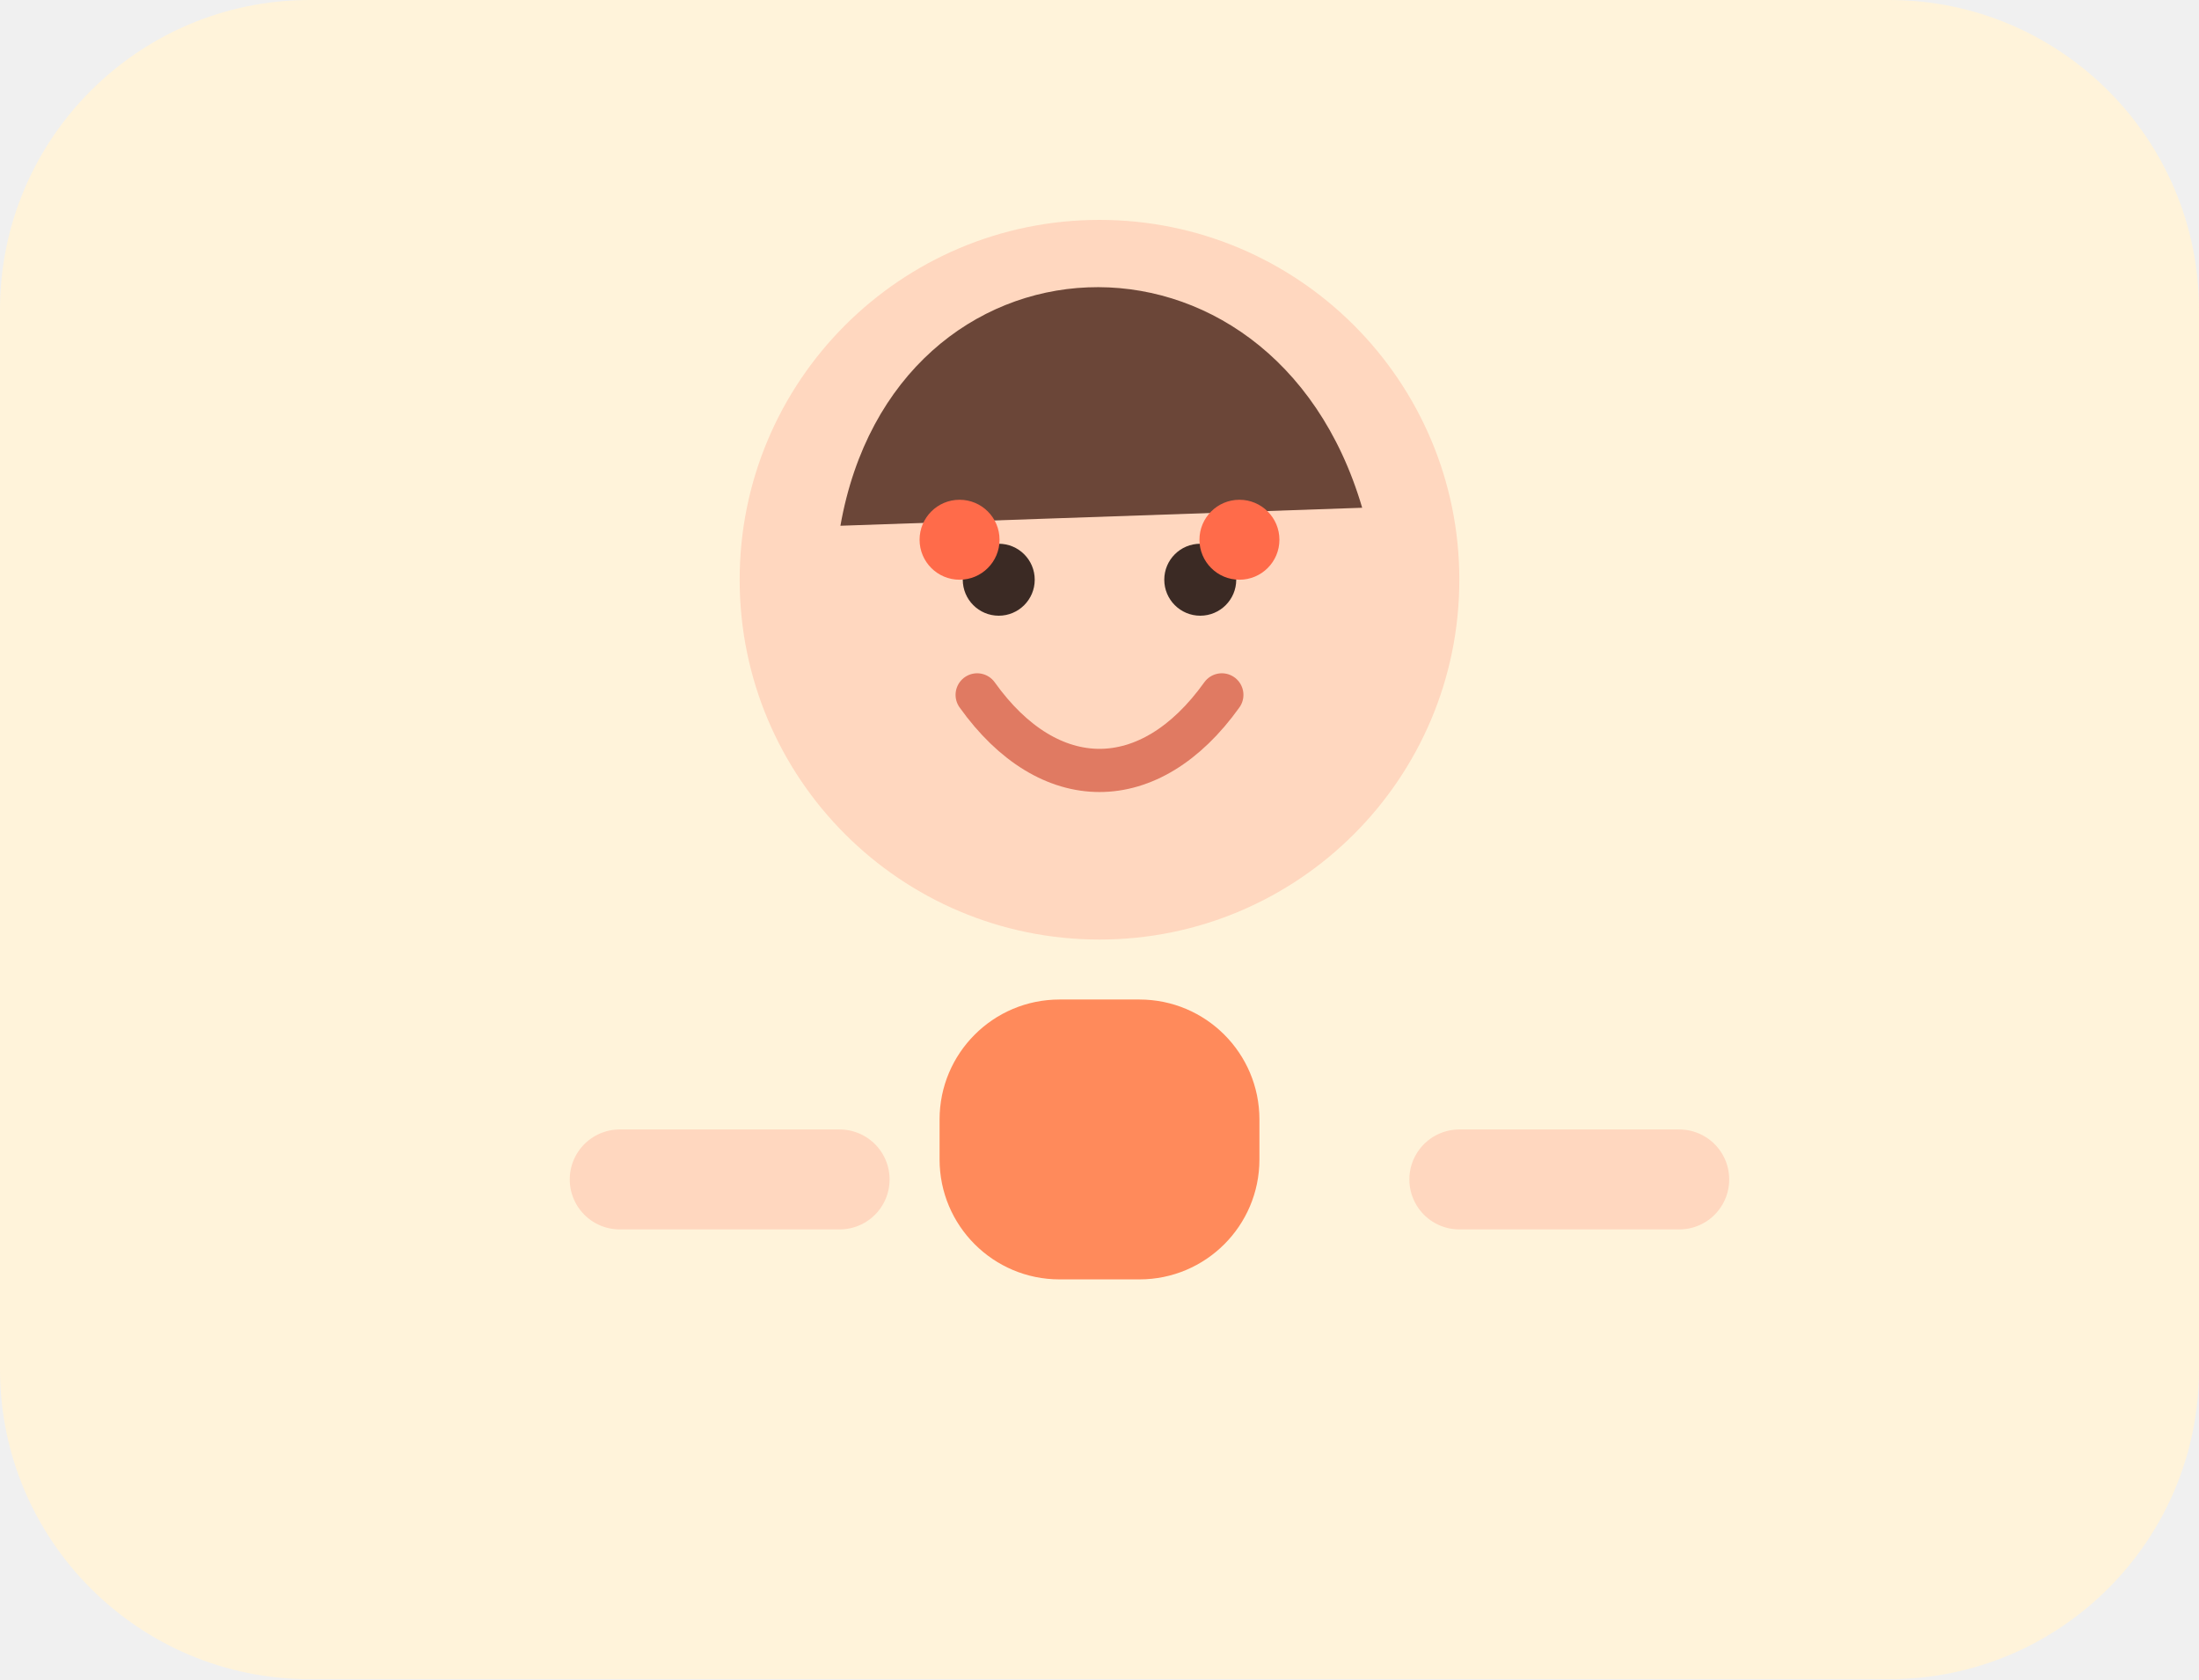
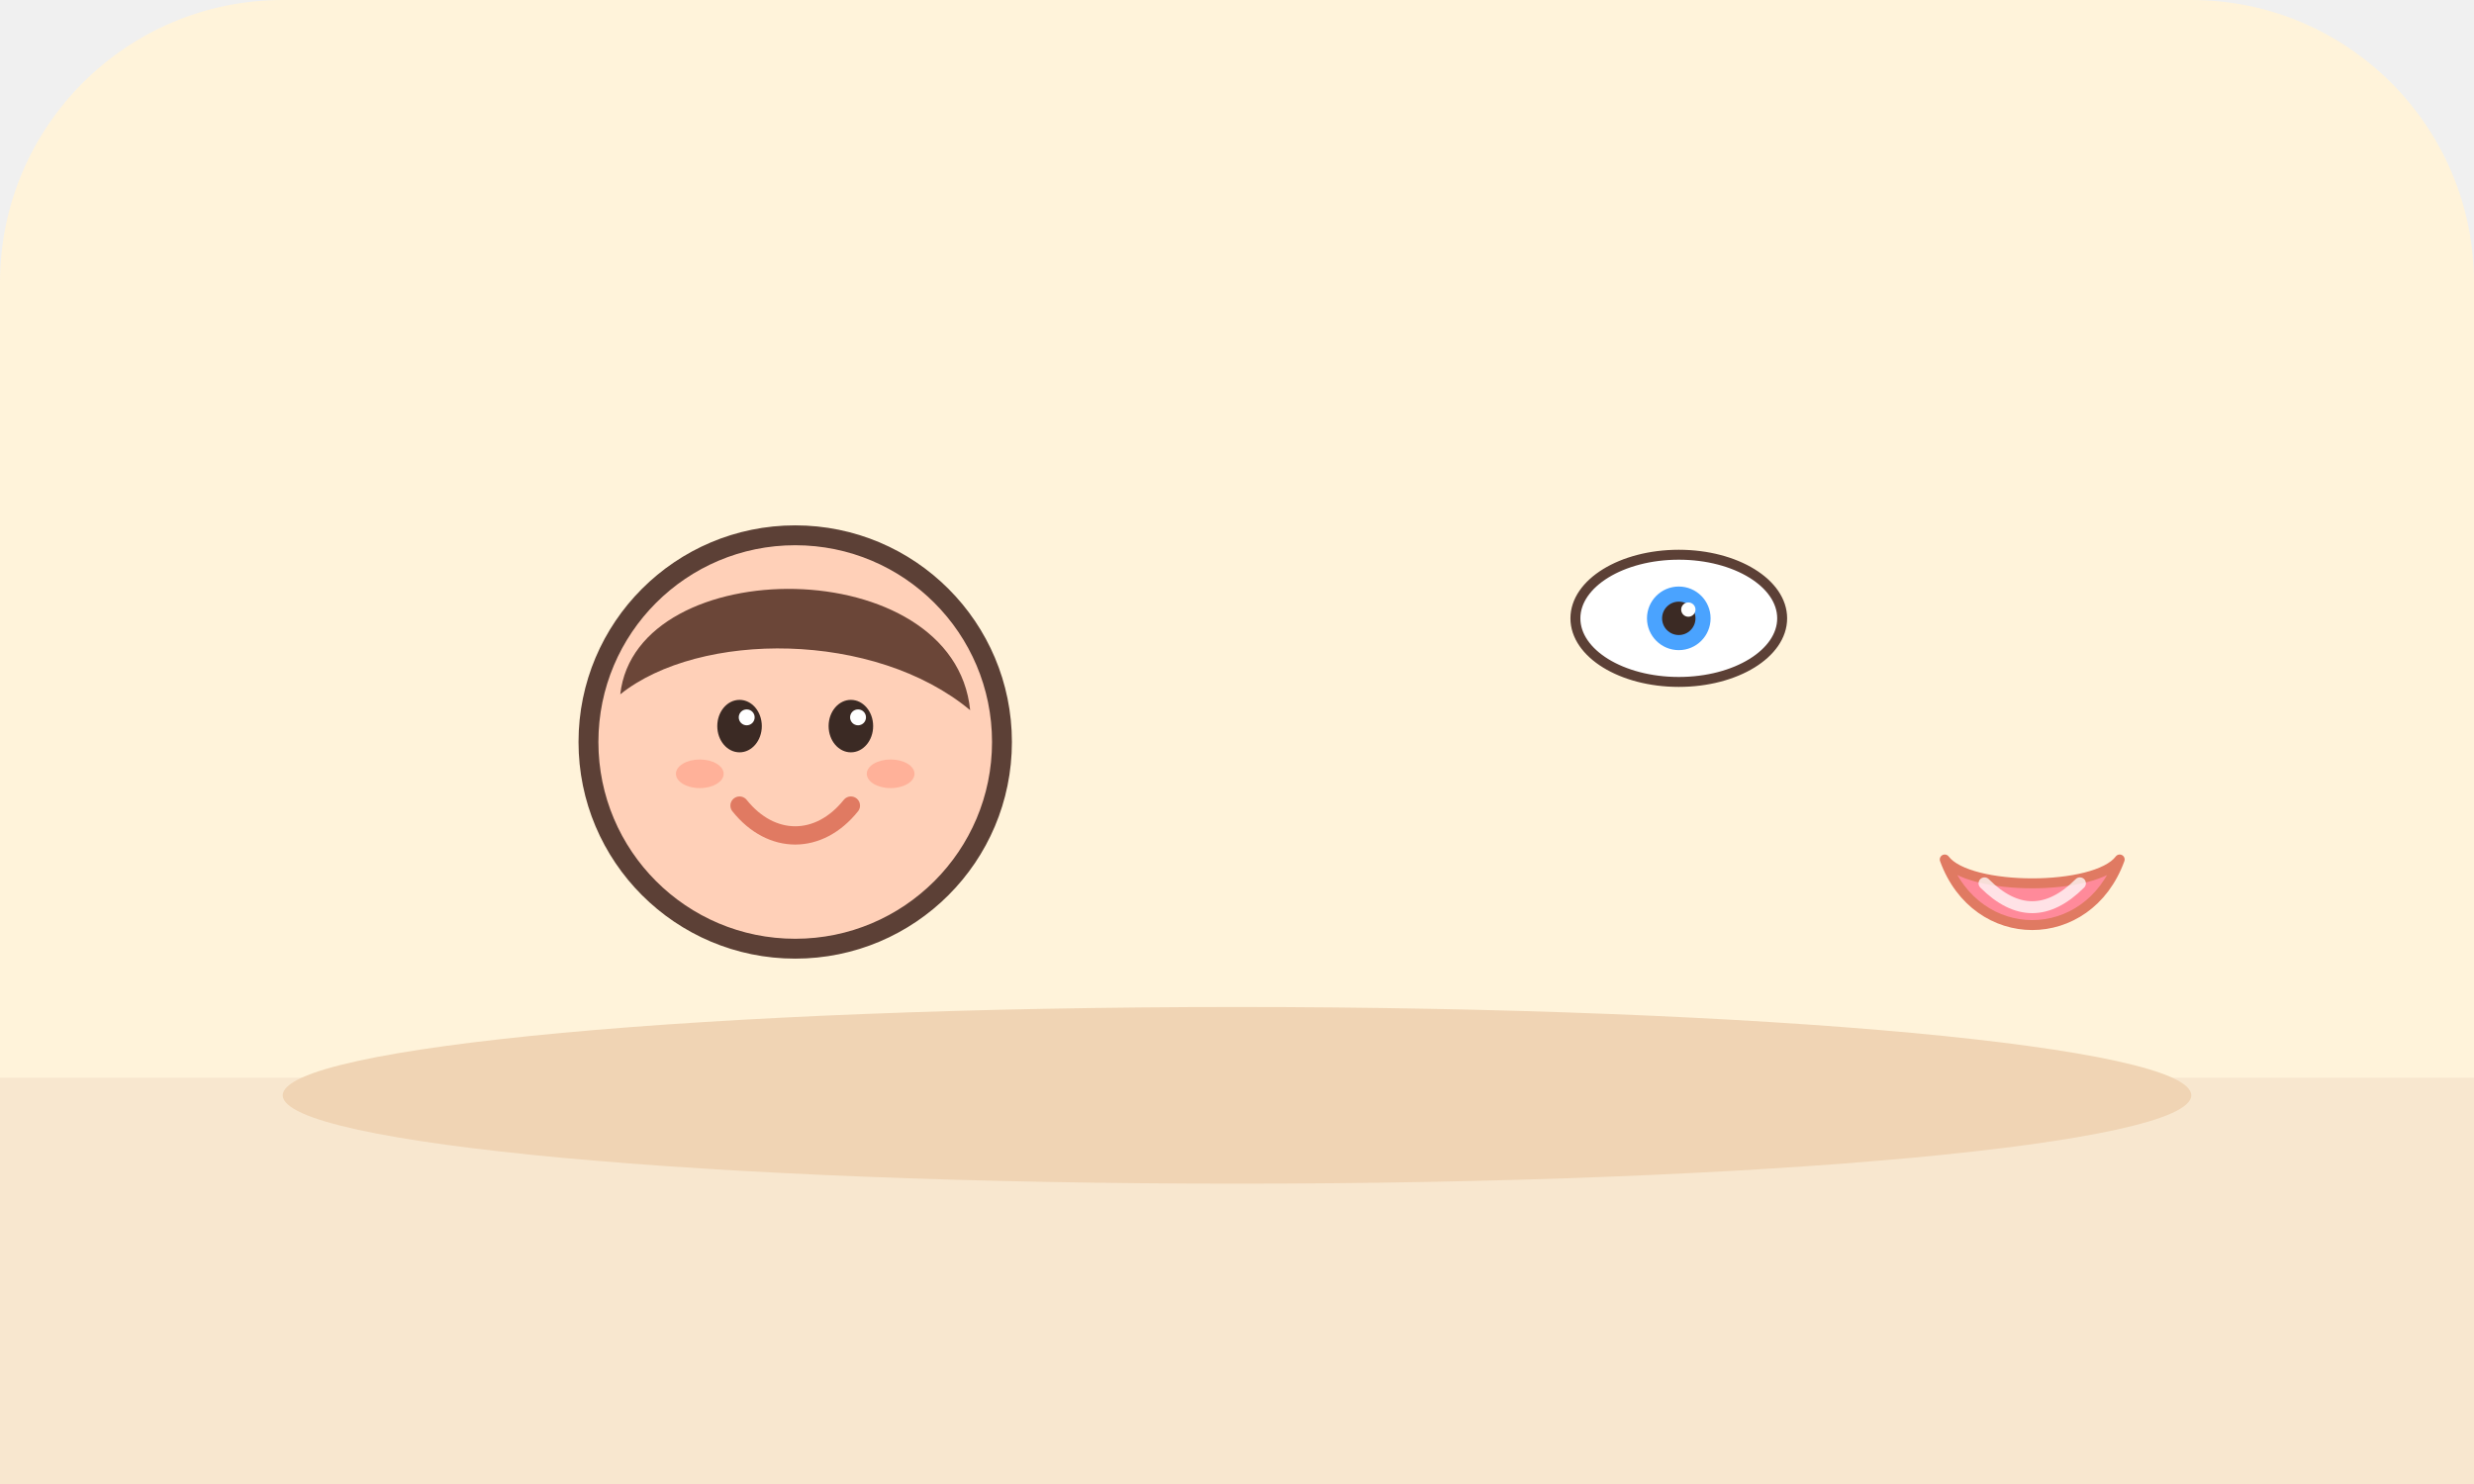
- <svg xmlns="http://www.w3.org/2000/svg" viewBox="0 0 220 168">
-   <rect width="220" height="168" rx="31" fill="#fff3da" />
-   <circle cx="110" cy="58" r="36" fill="#ffd7bf" />
-   <path d="M84.08 52.6c5.4 -30.6 43.2 -32.4 52.2 -1.8" fill="#6b4638" />
-   <circle cx="99.92" cy="58" r="3.6" fill="#3b2a24" />
-   <circle cx="120.08" cy="58" r="3.6" fill="#3b2a24" />
-   <path d="M97.76 69.52c7.2 10.08 17.28 10.08 24.48 0" stroke="#e07a62" stroke-width="4.32" fill="none" stroke-linecap="round" />
-   <rect x="94" y="100" width="32" height="28" rx="12" fill="#ff8a5b" />
-   <path d="M62 118h22M146 118h22" stroke="#ffd7bf" stroke-width="10" stroke-linecap="round" />
-   <circle cx="96" cy="54" r="4" fill="#ff6b4a" />
-   <circle cx="124" cy="54" r="4" fill="#ff6b4a" />
+ <svg xmlns="http://www.w3.org/2000/svg" viewBox="0 0 280 168">
+   <rect width="280" height="168" rx="32" fill="#fff3da" />
+   <rect y="122" width="280" height="46" fill="#f8e7cf" />
+   <ellipse cx="140" cy="124" rx="108" ry="10" fill="#f0d4b4" />
+   <g transform="translate(90 84) scale(0.9)">
+     <g>
+       <circle r="26" fill="#ffd0b8" stroke="#5c4036" stroke-width="2.5" stroke-linejoin="round" stroke-linecap="round" />
+       <path d="M-22 -6c2-18 42-18 44 2-12-10-34-10-44-2z" fill="#6b4638" />
+       <ellipse cx="-7" cy="-2" rx="2.8" ry="3.3" fill="#3b2a24" />
+       <ellipse cx="7" cy="-2" rx="2.8" ry="3.3" fill="#3b2a24" />
+       <circle cx="-6.1" cy="-3.1" r="1" fill="#fff" />
+       <circle cx="7.9" cy="-3.1" r="1" fill="#fff" />
+       <path d="M-7 8c4 5 10 5 14 0" stroke="#e07a62" stroke-width="2.3" fill="none" stroke-linecap="round" />
+       <ellipse cx="-12" cy="4" rx="3" ry="1.8" fill="#ffb199" />
+       <ellipse cx="12" cy="4" rx="3" ry="1.8" fill="#ffb199" />
+     </g>
+   </g>
+   <g transform="translate(190 70) scale(0.45)">
+     <g>
+       <ellipse rx="26" ry="16" fill="#fff" stroke="#5c4036" stroke-width="2.5" stroke-linejoin="round" stroke-linecap="round" />
+       <circle r="8" fill="#4aa3ff" />
+       <circle r="4.2" fill="#3b2a24" />
+       <circle cx="2.4" cy="-2.2" r="1.8" fill="#fff" />
+     </g>
+   </g>
+   <g transform="translate(230 100) scale(0.45)">
+     <g>
+       <path d="M-22 -6c8 22 36 22 44 0-6 8-38 8-44 0z" fill="#ff8a9a" stroke="#e07a62" stroke-width="2.5" stroke-linejoin="round" />
+       <path d="M-12 0c8 8 16 8 24 0" stroke="#fff" stroke-width="3" fill="none" opacity="0.75" stroke-linecap="round" />
+     </g>
+   </g>
</svg>
